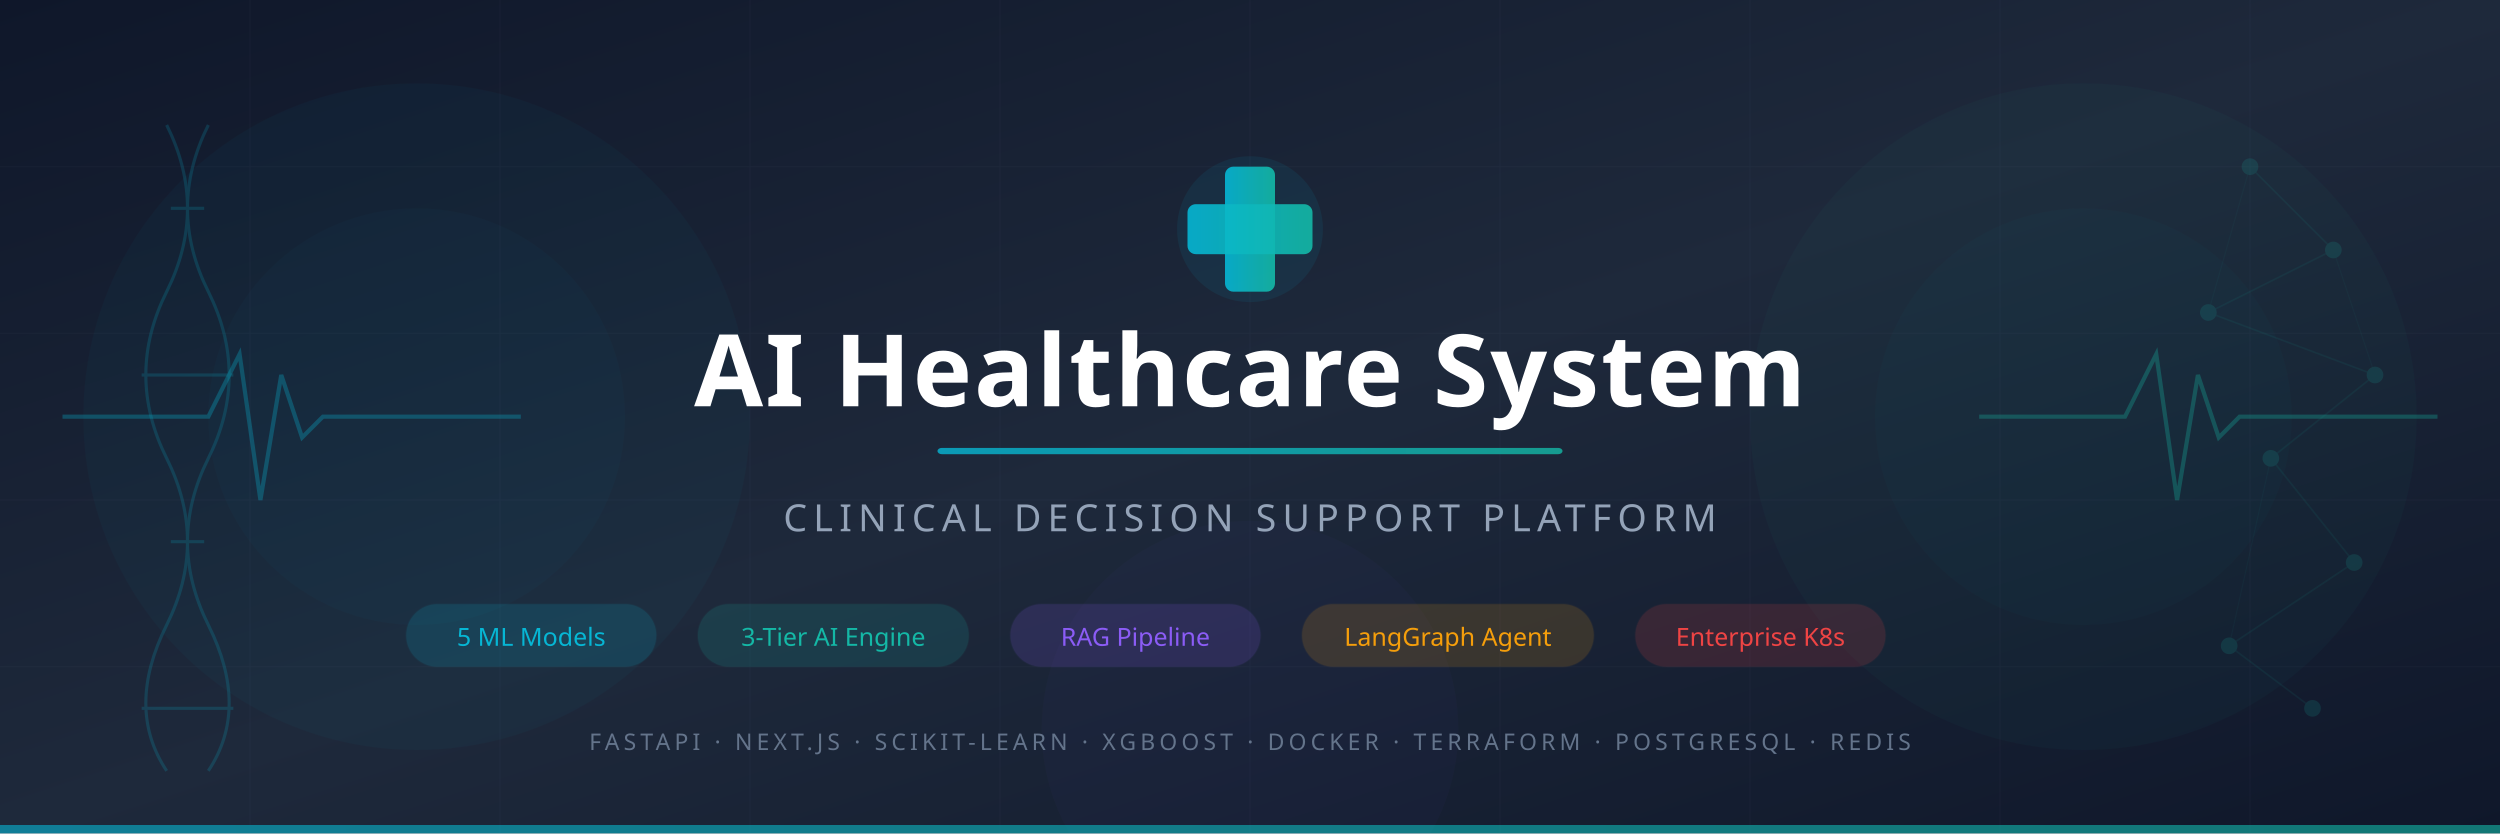
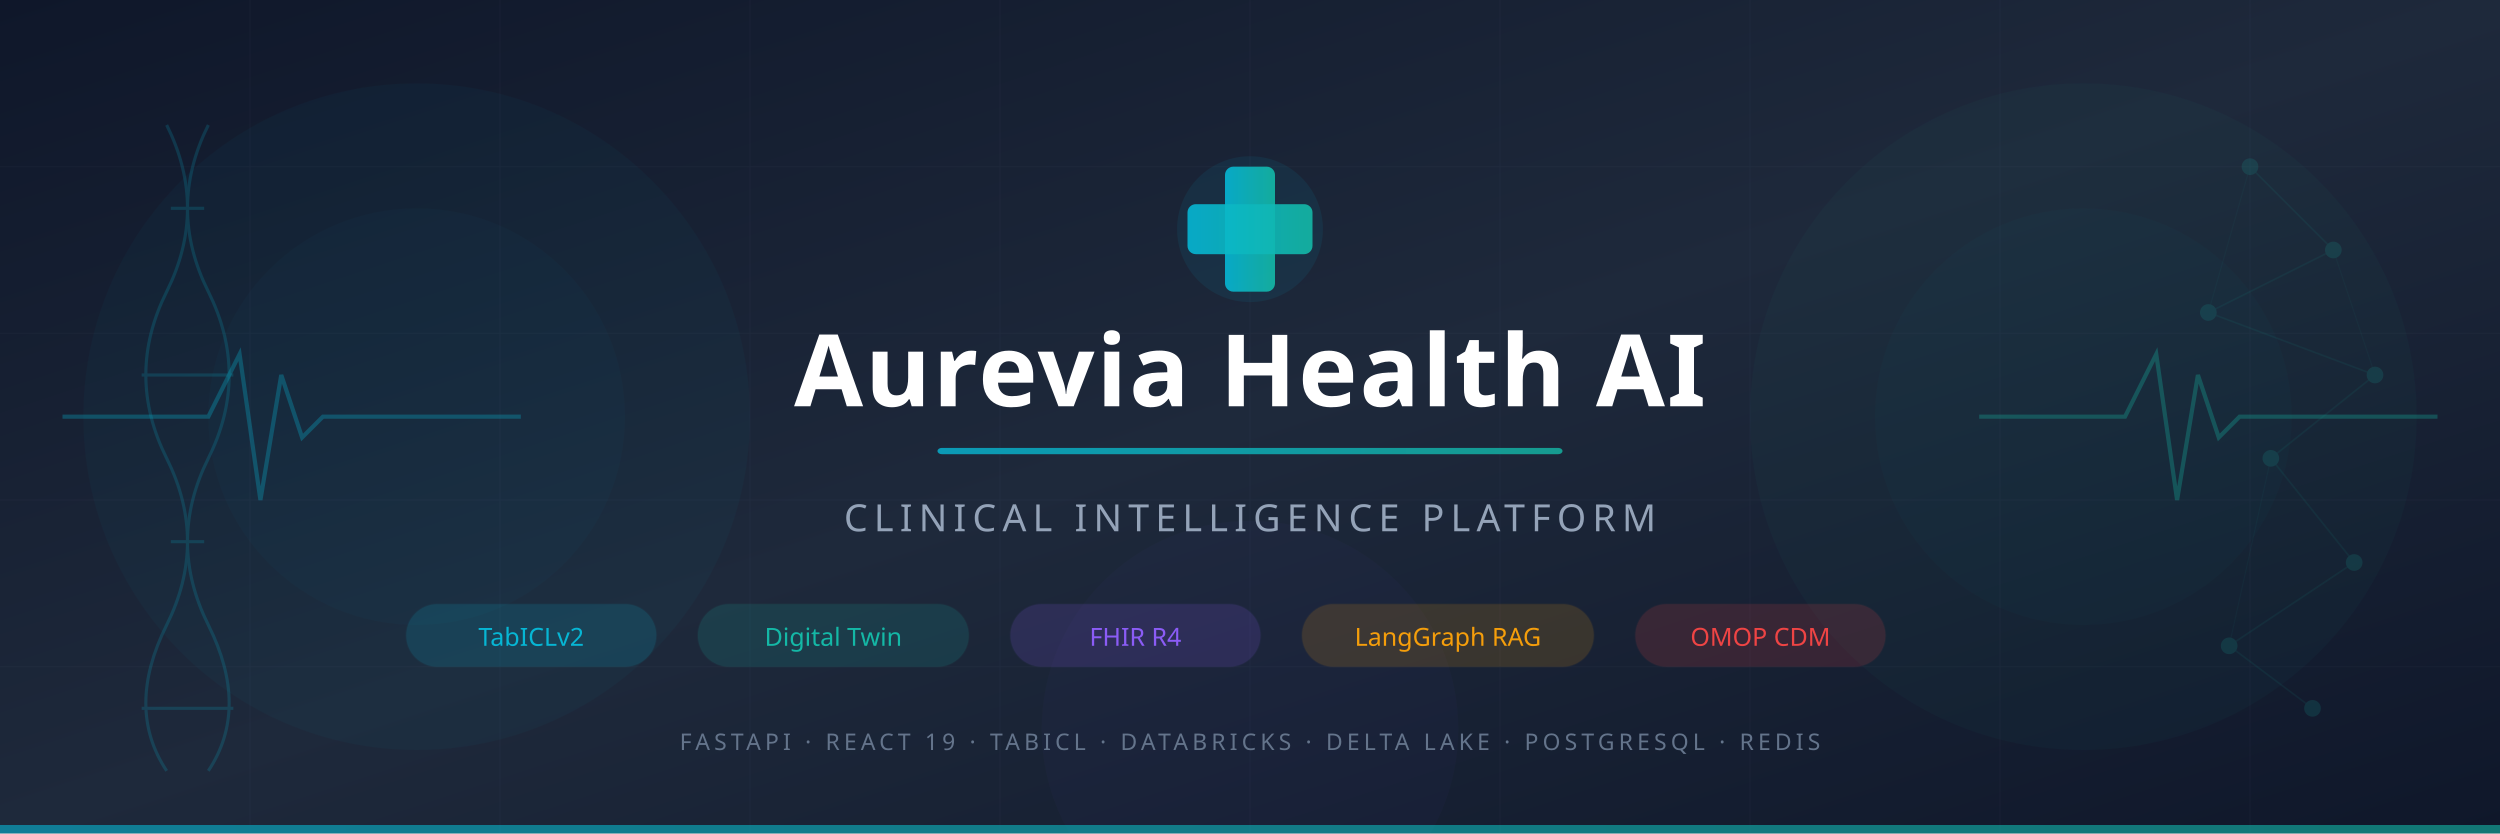
<svg xmlns="http://www.w3.org/2000/svg" width="1200" height="400" viewBox="0 0 1200 400">
  <defs>
    <linearGradient id="bg" x1="0%" x2="100%" y1="0%" y2="100%">
      <stop offset="0%" style="stop-color:#0f172a" />
      <stop offset="50%" style="stop-color:#1e293b" />
      <stop offset="100%" style="stop-color:#0f172a" />
    </linearGradient>
    <linearGradient id="accent" x1="0%" x2="100%" y1="0%" y2="0%">
      <stop offset="0%" style="stop-color:#06b6d4" />
      <stop offset="100%" style="stop-color:#14b8a6" />
    </linearGradient>
  </defs>
  <rect width="1200" height="400" fill="url(#bg)" />
  <circle cx="200" cy="200" r="160" fill="#06b6d4" opacity=".035" />
  <circle cx="200" cy="200" r="100" fill="#06b6d4" opacity=".025" />
  <circle cx="1000" cy="200" r="160" fill="#14b8a6" opacity=".035" />
  <circle cx="1000" cy="200" r="100" fill="#14b8a6" opacity=".025" />
  <circle cx="600" cy="350" r="100" fill="#8b5cf6" opacity=".025" />
  <g stroke="#94a3b8" stroke-width=".5" opacity=".04">
    <line x1="0" x2="1200" y1="80" y2="80" />
    <line x1="0" x2="1200" y1="160" y2="160" />
    <line x1="0" x2="1200" y1="240" y2="240" />
    <line x1="0" x2="1200" y1="320" y2="320" />
    <line x1="120" x2="120" y1="0" y2="400" />
    <line x1="240" x2="240" y1="0" y2="400" />
    <line x1="360" x2="360" y1="0" y2="400" />
    <line x1="480" x2="480" y1="0" y2="400" />
    <line x1="600" x2="600" y1="0" y2="400" />
    <line x1="720" x2="720" y1="0" y2="400" />
    <line x1="840" x2="840" y1="0" y2="400" />
    <line x1="960" x2="960" y1="0" y2="400" />
    <line x1="1080" x2="1080" y1="0" y2="400" />
  </g>
  <polyline fill="none" stroke="#06b6d4" stroke-width="2" points="30 200 80 200 100 200 115 170 125 240 135 180 145 210 155 200 250 200" opacity=".3" />
  <polyline fill="none" stroke="#14b8a6" stroke-width="2" points="950 200 1000 200 1020 200 1035 170 1045 240 1055 180 1065 210 1075 200 1170 200" opacity=".3" />
  <g fill="none" stroke="#06b6d4" stroke-width="1.5" opacity=".18">
    <path d="M 80,60 Q 100,100 80,140 Q 60,180 80,220 Q 100,260 80,300 Q 60,340 80,370" />
    <path d="M 100,60 Q 80,100 100,140 Q 120,180 100,220 Q 80,260 100,300 Q 120,340 100,370" />
    <line x1="82" x2="98" y1="100" y2="100" />
    <line x1="68" x2="112" y1="180" y2="180" />
    <line x1="82" x2="98" y1="260" y2="260" />
    <line x1="68" x2="112" y1="340" y2="340" />
  </g>
  <g opacity=".15">
    <circle cx="1080" cy="80" r="4" fill="#14b8a6" />
    <circle cx="1120" cy="120" r="4" fill="#14b8a6" />
    <circle cx="1060" cy="150" r="4" fill="#14b8a6" />
    <circle cx="1140" cy="180" r="4" fill="#14b8a6" />
    <circle cx="1090" cy="220" r="4" fill="#14b8a6" />
    <circle cx="1130" cy="270" r="4" fill="#14b8a6" />
    <circle cx="1070" cy="310" r="4" fill="#14b8a6" />
    <circle cx="1110" cy="340" r="4" fill="#14b8a6" />
    <line x1="1080" x2="1120" y1="80" y2="120" stroke="#14b8a6" stroke-width=".8" opacity=".5" />
    <line x1="1120" x2="1060" y1="120" y2="150" stroke="#14b8a6" stroke-width=".8" opacity=".5" />
    <line x1="1060" x2="1140" y1="150" y2="180" stroke="#14b8a6" stroke-width=".8" opacity=".5" />
    <line x1="1140" x2="1090" y1="180" y2="220" stroke="#14b8a6" stroke-width=".8" opacity=".5" />
    <line x1="1090" x2="1130" y1="220" y2="270" stroke="#14b8a6" stroke-width=".8" opacity=".5" />
    <line x1="1130" x2="1070" y1="270" y2="310" stroke="#14b8a6" stroke-width=".8" opacity=".5" />
    <line x1="1070" x2="1110" y1="310" y2="340" stroke="#14b8a6" stroke-width=".8" opacity=".5" />
    <line x1="1080" x2="1060" y1="80" y2="150" stroke="#14b8a6" stroke-width=".5" opacity=".3" />
    <line x1="1120" x2="1140" y1="120" y2="180" stroke="#14b8a6" stroke-width=".5" opacity=".3" />
    <line x1="1090" x2="1070" y1="220" y2="310" stroke="#14b8a6" stroke-width=".5" opacity=".3" />
  </g>
  <circle cx="600" cy="110" r="35" fill="#06b6d4" opacity=".08" />
  <g transform="translate(600, 110)">
    <rect width="24" height="60" x="-12" y="-30" fill="url(#accent)" opacity=".9" rx="4" />
    <rect width="60" height="24" x="-30" y="-12" fill="url(#accent)" opacity=".9" rx="4" />
  </g>
-   <text x="600" y="195" fill="#fff" font-family="'Segoe UI', system-ui, -apple-system, sans-serif" font-size="48" font-weight="700" letter-spacing="1" text-anchor="middle">AI Healthcare System</text>
+   <text x="600" y="195" fill="#fff" font-family="'Segoe UI', system-ui, -apple-system, sans-serif" font-size="48" font-weight="700" letter-spacing="1" text-anchor="middle">Aurevia Health AI</text>
  <rect width="300" height="3" x="450" y="215" fill="url(#accent)" opacity=".8" rx="2" />
-   <text x="600" y="255" fill="#94a3b8" font-family="'Segoe UI', system-ui, -apple-system, sans-serif" font-size="18" font-weight="400" letter-spacing="3" text-anchor="middle">CLINICAL DECISION SUPPORT PLATFORM</text>
+   <text x="600" y="255" fill="#94a3b8" font-family="'Segoe UI', system-ui, -apple-system, sans-serif" font-size="18" font-weight="400" letter-spacing="3" text-anchor="middle">CLINICAL INTELLIGENCE PLATFORM</text>
  <g font-family="'Segoe UI', system-ui, -apple-system, sans-serif" font-size="12" font-weight="500">
    <rect width="120" height="30" x="195" y="290" fill="#06b6d4" stroke="#06b6d4" stroke-opacity=".3" stroke-width=".8" opacity=".15" rx="15" />
-     <text x="255" y="310" fill="#06b6d4" text-anchor="middle">5 ML Models</text>
+     <text x="255" y="310" fill="#06b6d4" text-anchor="middle">TabICLv2</text>
    <rect width="130" height="30" x="335" y="290" fill="#14b8a6" stroke="#14b8a6" stroke-opacity=".3" stroke-width=".8" opacity=".15" rx="15" />
-     <text x="400" y="310" fill="#14b8a6" text-anchor="middle">3-Tier AI Engine</text>
+     <text x="400" y="310" fill="#14b8a6" text-anchor="middle">Digital Twin</text>
    <rect width="120" height="30" x="485" y="290" fill="#8b5cf6" stroke="#8b5cf6" stroke-opacity=".3" stroke-width=".8" opacity=".15" rx="15" />
-     <text x="545" y="310" fill="#8b5cf6" text-anchor="middle">RAG Pipeline</text>
+     <text x="545" y="310" fill="#8b5cf6" text-anchor="middle">FHIR R4</text>
    <rect width="140" height="30" x="625" y="290" fill="#f59e0b" stroke="#f59e0b" stroke-opacity=".3" stroke-width=".8" opacity=".15" rx="15" />
-     <text x="695" y="310" fill="#f59e0b" text-anchor="middle">LangGraph Agent</text>
+     <text x="695" y="310" fill="#f59e0b" text-anchor="middle">LangGraph RAG</text>
    <rect width="120" height="30" x="785" y="290" fill="#ef4444" stroke="#ef4444" stroke-opacity=".3" stroke-width=".8" opacity=".15" rx="15" />
-     <text x="845" y="310" fill="#ef4444" text-anchor="middle">Enterprise K8s</text>
+     <text x="845" y="310" fill="#ef4444" text-anchor="middle">OMOP CDM</text>
  </g>
-   <text x="600" y="360" fill="#64748b" font-family="'Segoe UI', system-ui, -apple-system, sans-serif" font-size="11" letter-spacing="2" text-anchor="middle">FASTAPI · NEXT.JS · SCIKIT-LEARN · XGBOOST · DOCKER · TERRAFORM · POSTGRESQL · REDIS</text>
+   <text x="600" y="360" fill="#64748b" font-family="'Segoe UI', system-ui, -apple-system, sans-serif" font-size="11" letter-spacing="2" text-anchor="middle">FASTAPI · REACT 19 · TABICL · DATABRICKS · DELTA LAKE · POSTGRESQL · REDIS</text>
  <rect width="1200" height="4" x="0" y="396" fill="url(#accent)" opacity=".6" />
</svg>
